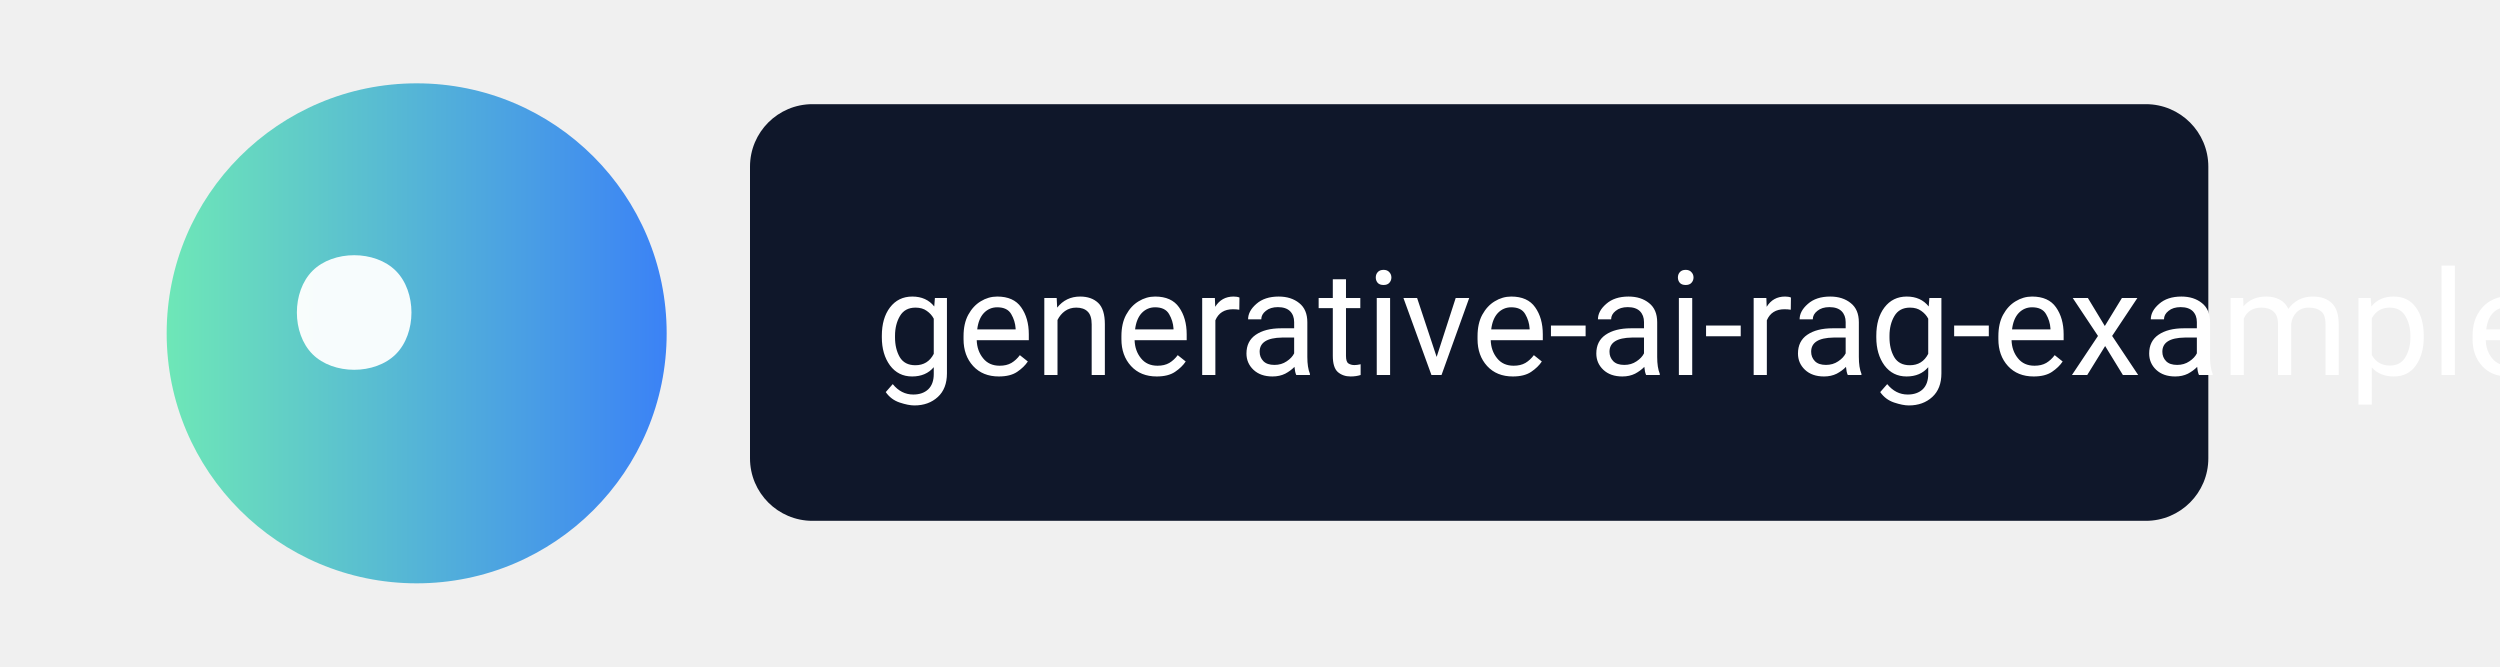
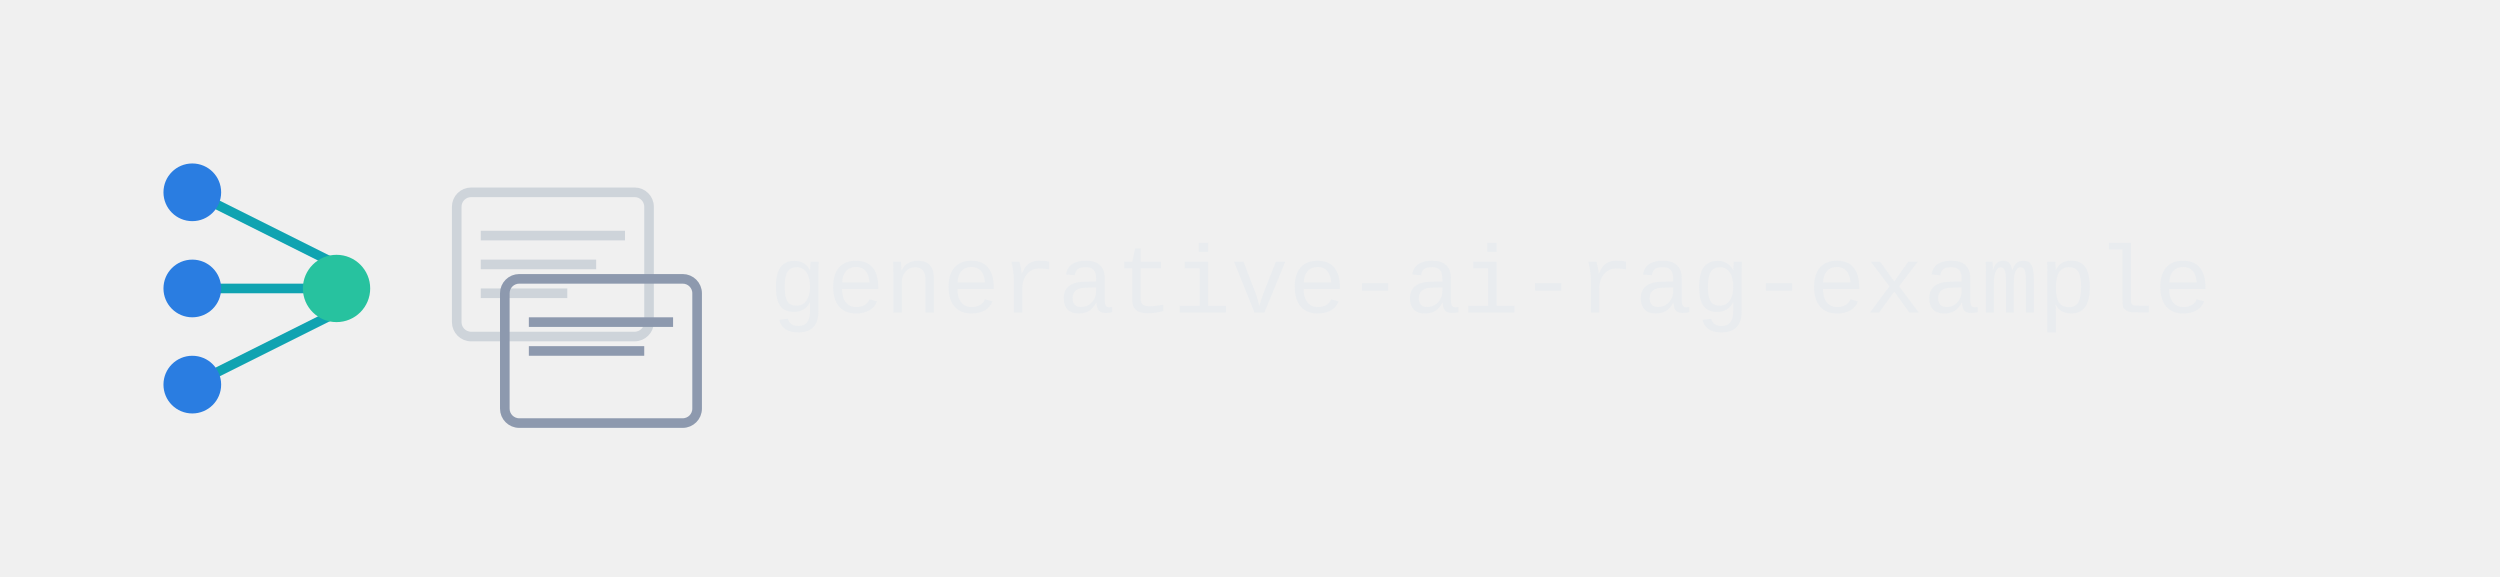
- <svg xmlns="http://www.w3.org/2000/svg" width="240" height="64" viewBox="0 0 240 64" role="img" aria-labelledby="logoTitle logoDesc">
-   <rect width="100%" height="100%" fill="none" />
-   <defs>
-     <linearGradient id="ggrad" x1="0" x2="1">
-       <stop offset="0%" stop-color="#6EE7B7" />
-       <stop offset="100%" stop-color="#3B82F6" />
-     </linearGradient>
-   </defs>
-   <g transform="translate(8,8)">
-     <circle cx="32" cy="24" r="24" fill="url(#ggrad)" />
-     <path d="M22 18c2-2 6-2 8 0s2 6 0 8c-2 2-6 2-8 0s-2-6 0-8z" fill="#fff" opacity="0.95" />
-     <rect x="64" y="2" width="140" height="40" rx="6" fill="#0F172A" />
-     <text x="76" y="28" font-family="Segoe UI, Roboto, Arial" font-size="14" fill="#FFF">generative-ai-rag-example</text>
+ <svg xmlns="http://www.w3.org/2000/svg" width="520" height="120" viewBox="0 0 520 120">
+   <g transform="translate(20,20)">
+     <line x1="20" y1="20" x2="50" y2="35" stroke="#0FA3B1" stroke-width="2" />
+     <line x1="20" y1="60" x2="50" y2="45" stroke="#0FA3B1" stroke-width="2" />
+     <line x1="20" y1="40" x2="50" y2="40" stroke="#0FA3B1" stroke-width="2" />
+     <circle cx="20" cy="20" r="6" fill="#2A7DE1" />
+     <circle cx="20" cy="40" r="6" fill="#2A7DE1" />
+     <circle cx="20" cy="60" r="6" fill="#2A7DE1" />
+     <circle cx="50" cy="40" r="7" fill="#27C29F" />
+     <rect x="75" y="20" width="40" height="30" rx="3" fill="none" stroke="#CED4DA" stroke-width="2" />
+     <rect x="80" y="28" width="30" height="2" fill="#CED4DA" />
+     <rect x="80" y="34" width="24" height="2" fill="#CED4DA" />
+     <rect x="80" y="40" width="18" height="2" fill="#CED4DA" />
+     <rect x="85" y="38" width="40" height="30" rx="3" fill="none" stroke="#8D99AE" stroke-width="2" />
+     <rect x="90" y="46" width="30" height="2" fill="#8D99AE" />
+     <rect x="90" y="52" width="24" height="2" fill="#8D99AE" />
  </g>
+   <text x="160" y="65" font-family="SFMono-Regular, Menlo, Monaco, Consolas, 'Liberation Mono', 'Courier New', monospace" font-size="20" fill="#E9ECEF">
+     generative-ai-rag-example
+   </text>
</svg>
